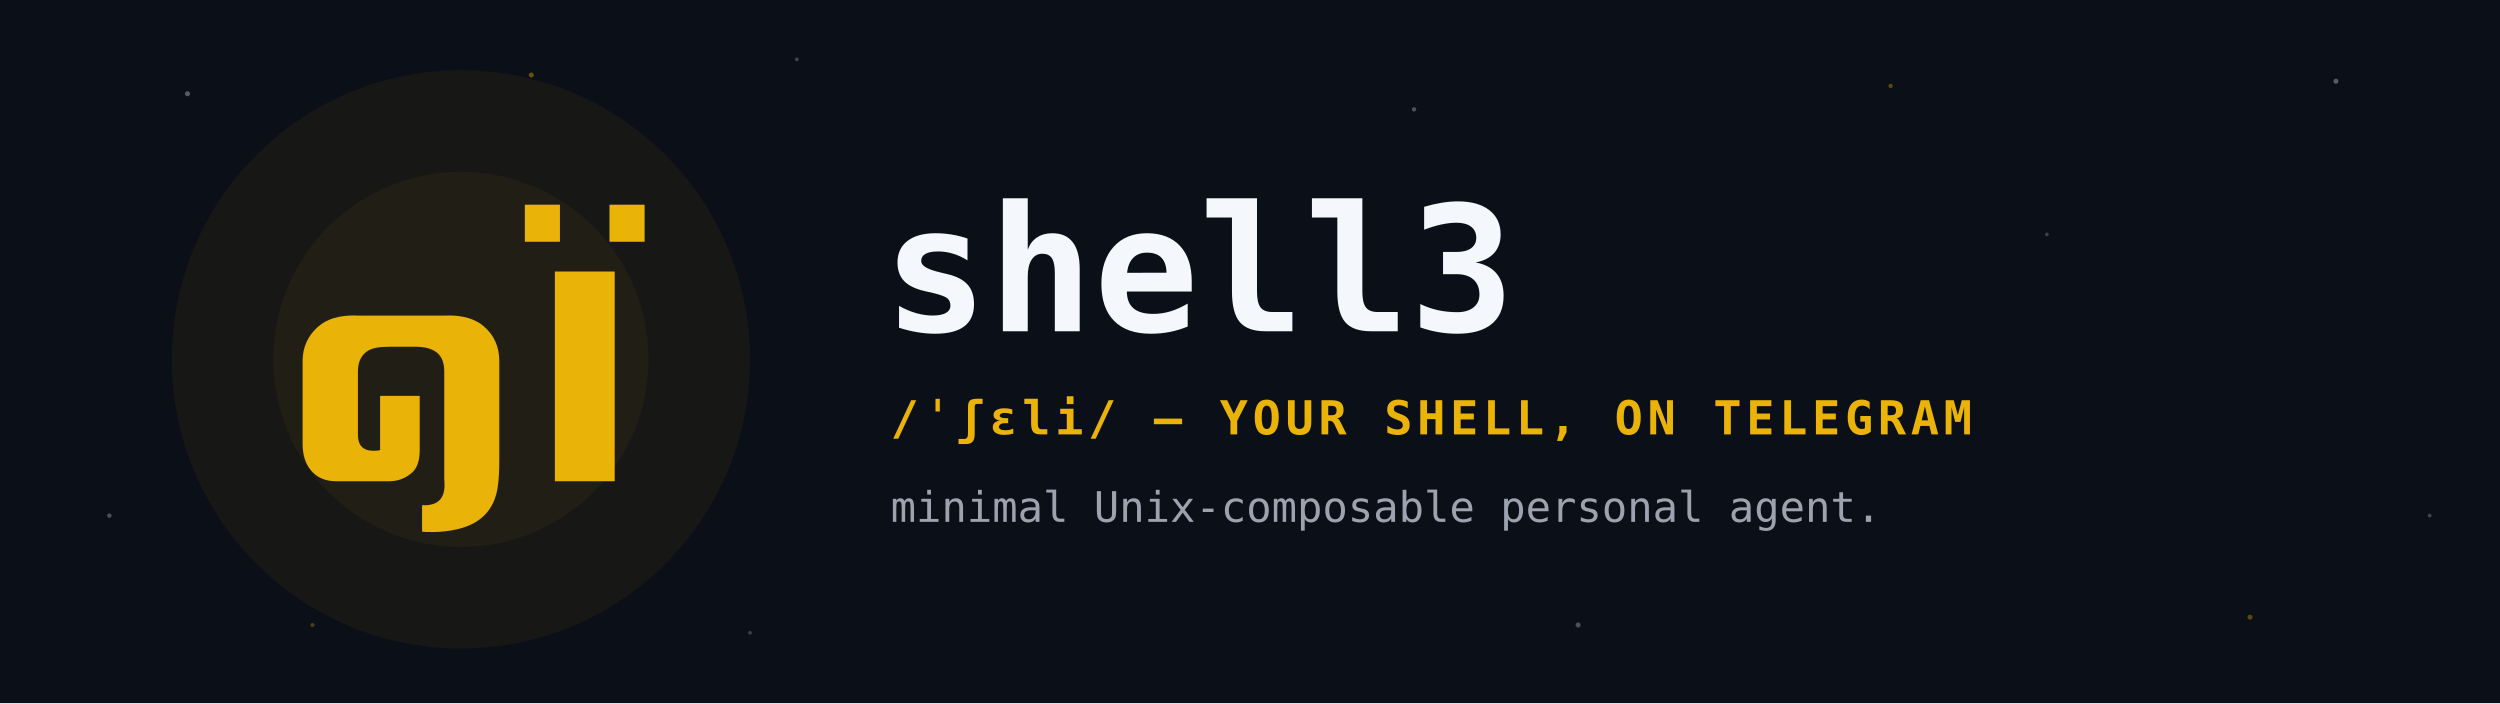
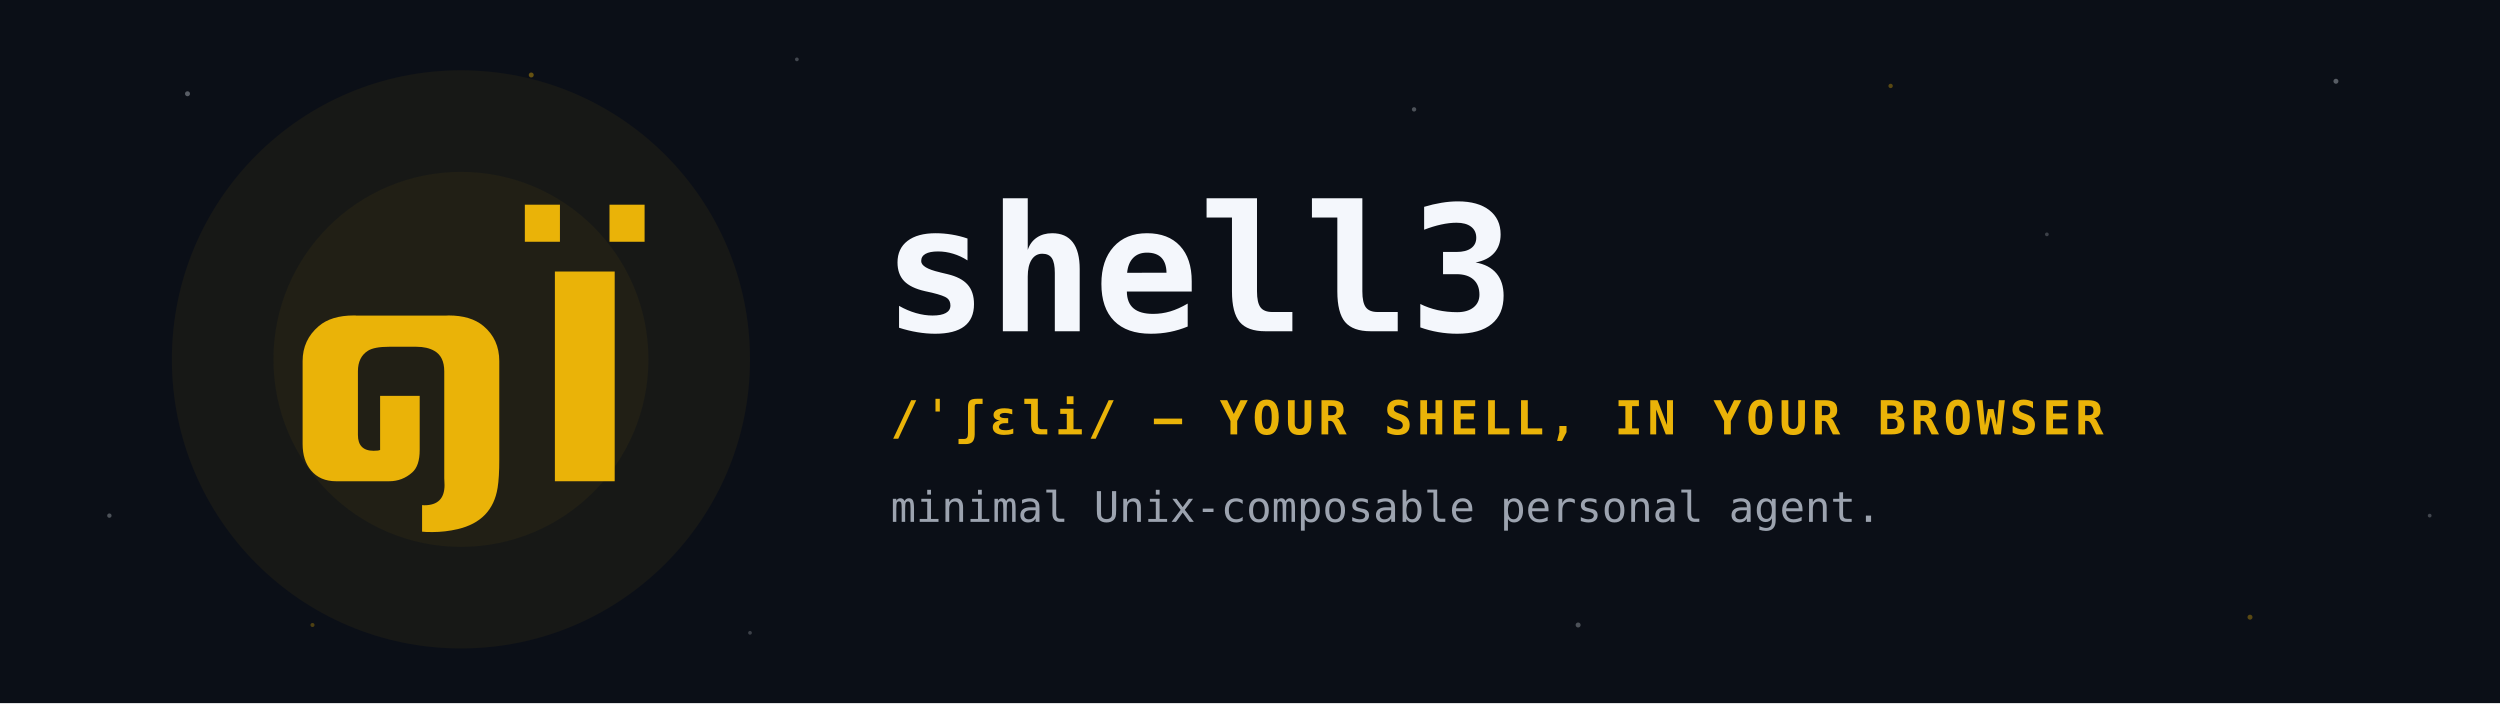
- <svg xmlns="http://www.w3.org/2000/svg" viewBox="0 0 1600 450" role="img" aria-label="shell3 banner: the yellow snail mark, the shell3 wordmark, pronounced shelly, your shell on Telegram — minimal Unix-composable personal agent.">
+ <svg xmlns="http://www.w3.org/2000/svg" viewBox="0 0 1600 450" role="img" aria-label="shell3 banner: the yellow snail mark, the shell3 wordmark, pronounced shelly, your shell in your browser — minimal Unix-composable personal agent.">
  <style>
    text{font-family:ui-monospace,"SF Mono","JetBrains Mono","Cascadia Code",Menlo,Consolas,monospace;}
  </style>
  <rect width="1600" height="450" fill="#0B0F17" />
  <g fill="#E9EEF6">
    <circle cx="120" cy="60" r="1.6" opacity=".35" />
    <circle cx="510" cy="38" r="1.2" opacity=".25" />
    <circle cx="905" cy="70" r="1.4" opacity=".3" />
    <circle cx="1495" cy="52" r="1.6" opacity=".35" />
    <circle cx="1310" cy="150" r="1.2" opacity=".22" />
    <circle cx="70" cy="330" r="1.4" opacity=".3" />
    <circle cx="480" cy="405" r="1.2" opacity=".22" />
    <circle cx="1010" cy="400" r="1.6" opacity=".3" />
    <circle cx="1555" cy="330" r="1.2" opacity=".25" />
  </g>
  <g fill="#EAB308">
    <circle cx="340" cy="48" r="1.6" opacity=".4" />
    <circle cx="1210" cy="55" r="1.4" opacity=".35" />
    <circle cx="1440" cy="395" r="1.6" opacity=".35" />
    <circle cx="200" cy="400" r="1.3" opacity=".3" />
  </g>
  <circle cx="295" cy="230" r="185" fill="#EAB308" opacity=".055" />
  <circle cx="295" cy="230" r="120" fill="#EAB308" opacity=".05" />
  <g transform="translate(177.5,308)">
    <g fill="#EAB308">
      <path d="M37.645 0.0Q27.312 0.0 21.562 -6.918Q16.172 -13.297 16.172 -23.898V-76.906Q16.172 -90.473 26.504 -99.277Q34.5 -106.105 48.965 -106.105H49.953Q50.312 -106.105 50.492 -106.016H107.902Q108.891 -106.105 109.609 -106.105Q123.805 -106.105 131.891 -99.367Q142.043 -90.832 142.043 -76.906V-13.836Q142.043 -2.426 140.965 4.223Q137.551 25.426 115.449 30.637Q107.363 32.523 99.188 32.523Q94.246 32.523 92.629 32.254V15.273Q93.527 15.363 94.066 15.363Q107.004 15.363 107.004 2.426Q107.004 1.707 106.914 0.225Q106.824 -1.258 106.824 -1.977V-70.348Q106.824 -79.871 100.445 -83.465Q95.863 -86.07 89.035 -86.07H71.516Q62.082 -86.07 58.039 -83.555Q51.57 -79.512 51.57 -70.348V-29.648Q51.57 -19.496 61.633 -19.496Q64.867 -19.496 65.766 -20.035V-54.625H91.102V-19.945Q91.102 -9.883 86.34 -5.66Q80.051 0.0 71.516 0.0Z" />
      <g transform="translate(158.4,0)">
        <path d="M19.227 0.0V-134.227H57.5V0.0ZM0.0 -153.273V-176.992H22.461V-153.273ZM54.176 -153.273V-176.992H76.637V-153.273Z" />
      </g>
    </g>
  </g>
  <text x="565" y="212" font-size="112" font-weight="700" fill="#F4F7FC">shell3</text>
-   <text x="570" y="278" font-size="30" font-weight="700" fill="#EAB308" letter-spacing="3">/ˈʃɛli/ — YOUR SHELL, ON TELEGRAM</text>
+   <text x="570" y="278" font-size="30" font-weight="700" fill="#EAB308" letter-spacing="3">/ˈʃɛli/ — YOUR SHELL, IN YOUR BROWSER</text>
  <text x="570" y="334" font-size="27" fill="#9CA3AF">minimal Unix-composable personal agent.</text>
</svg>
